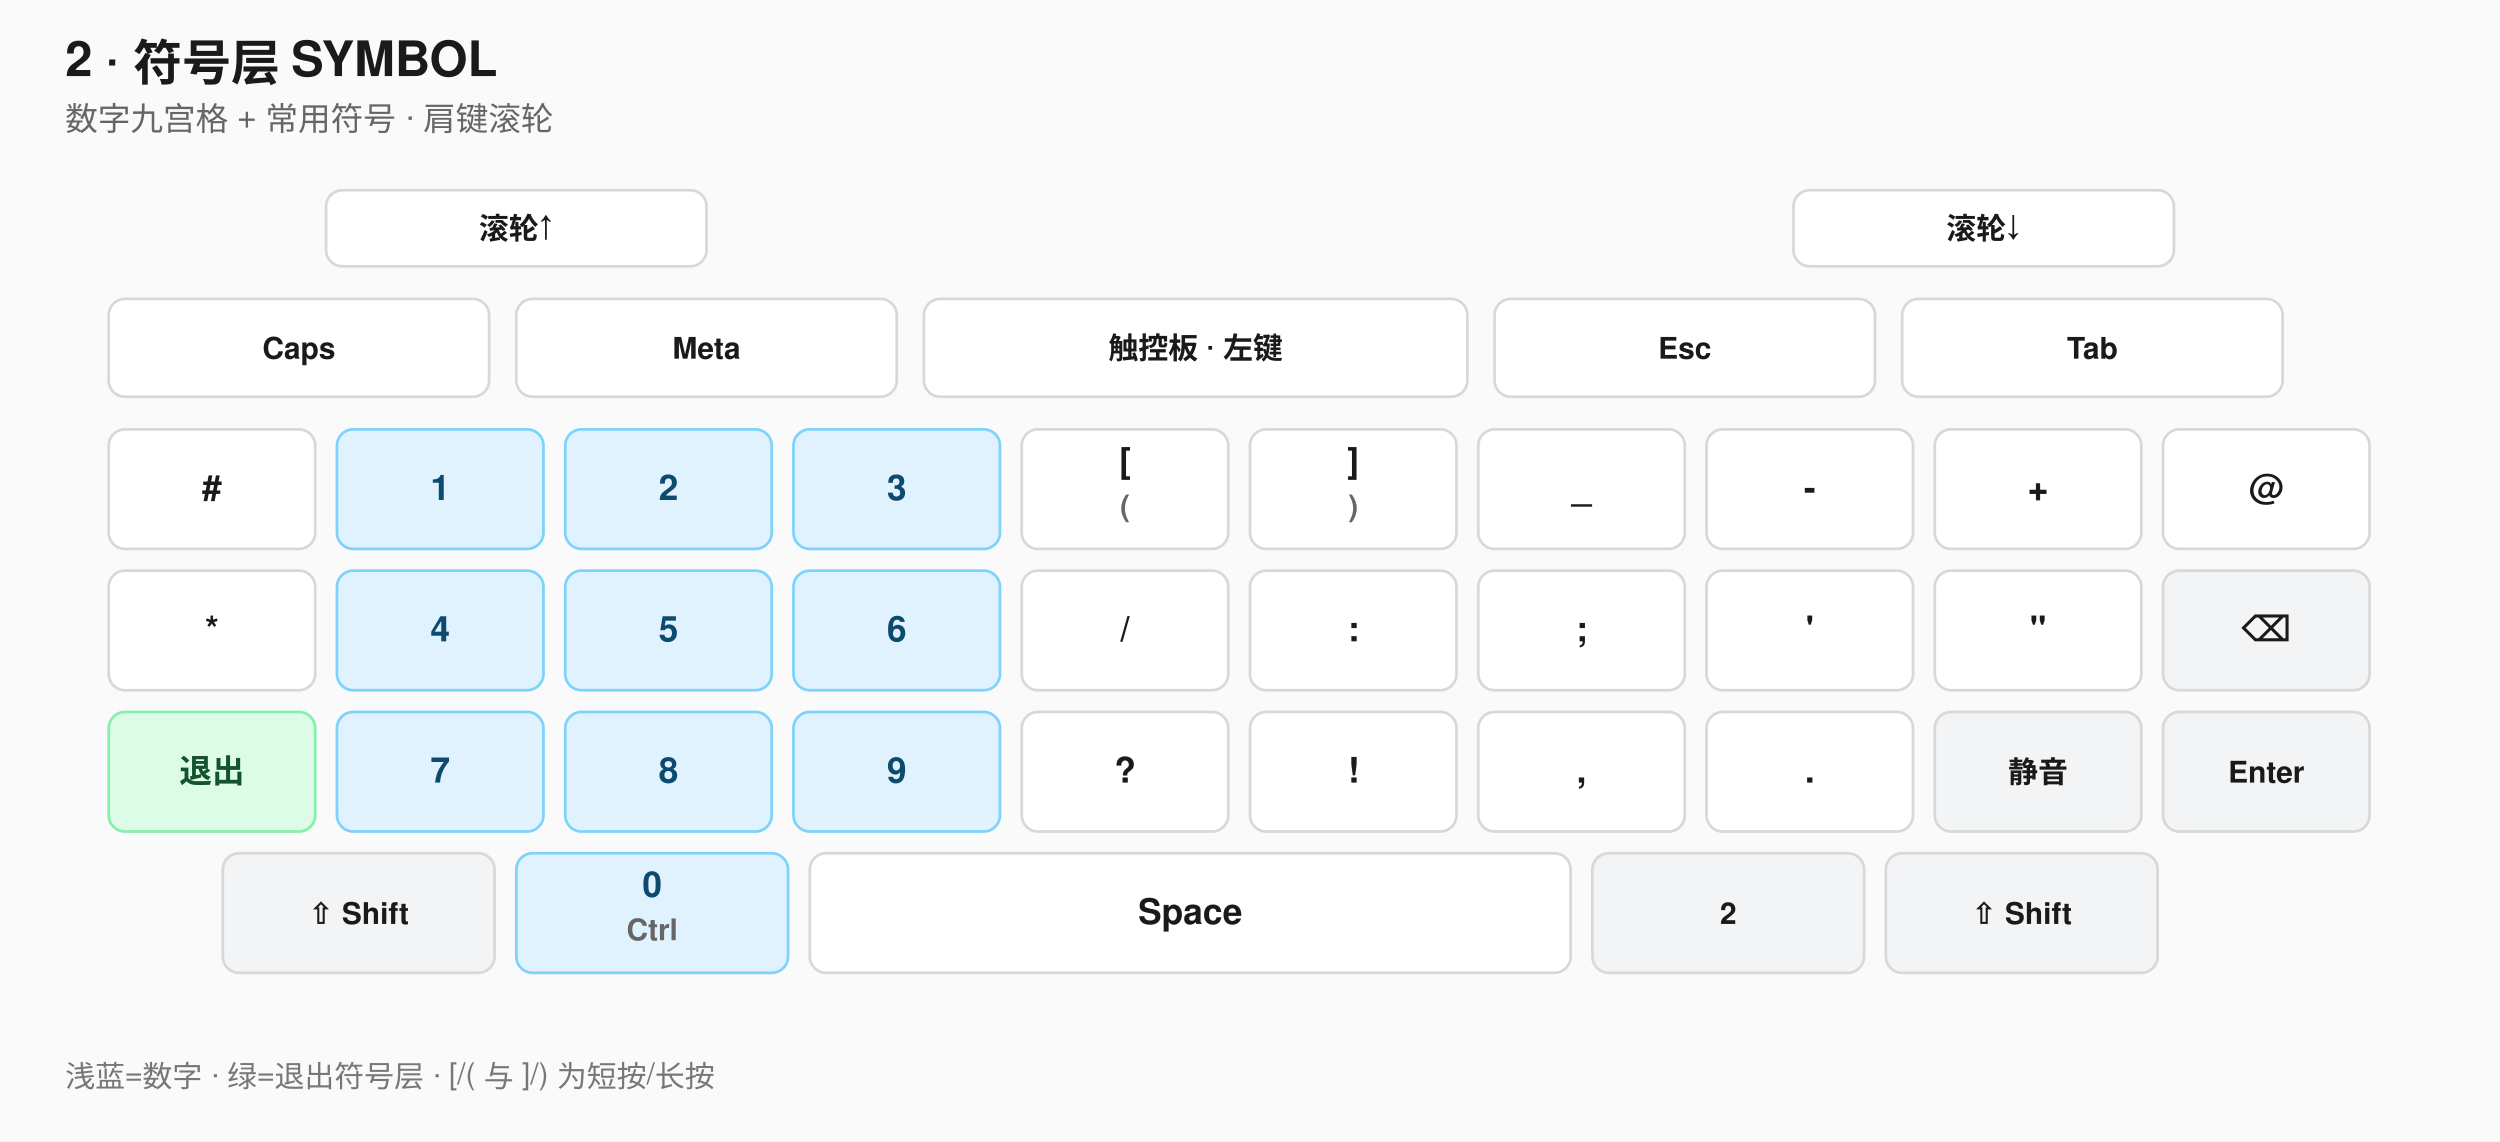
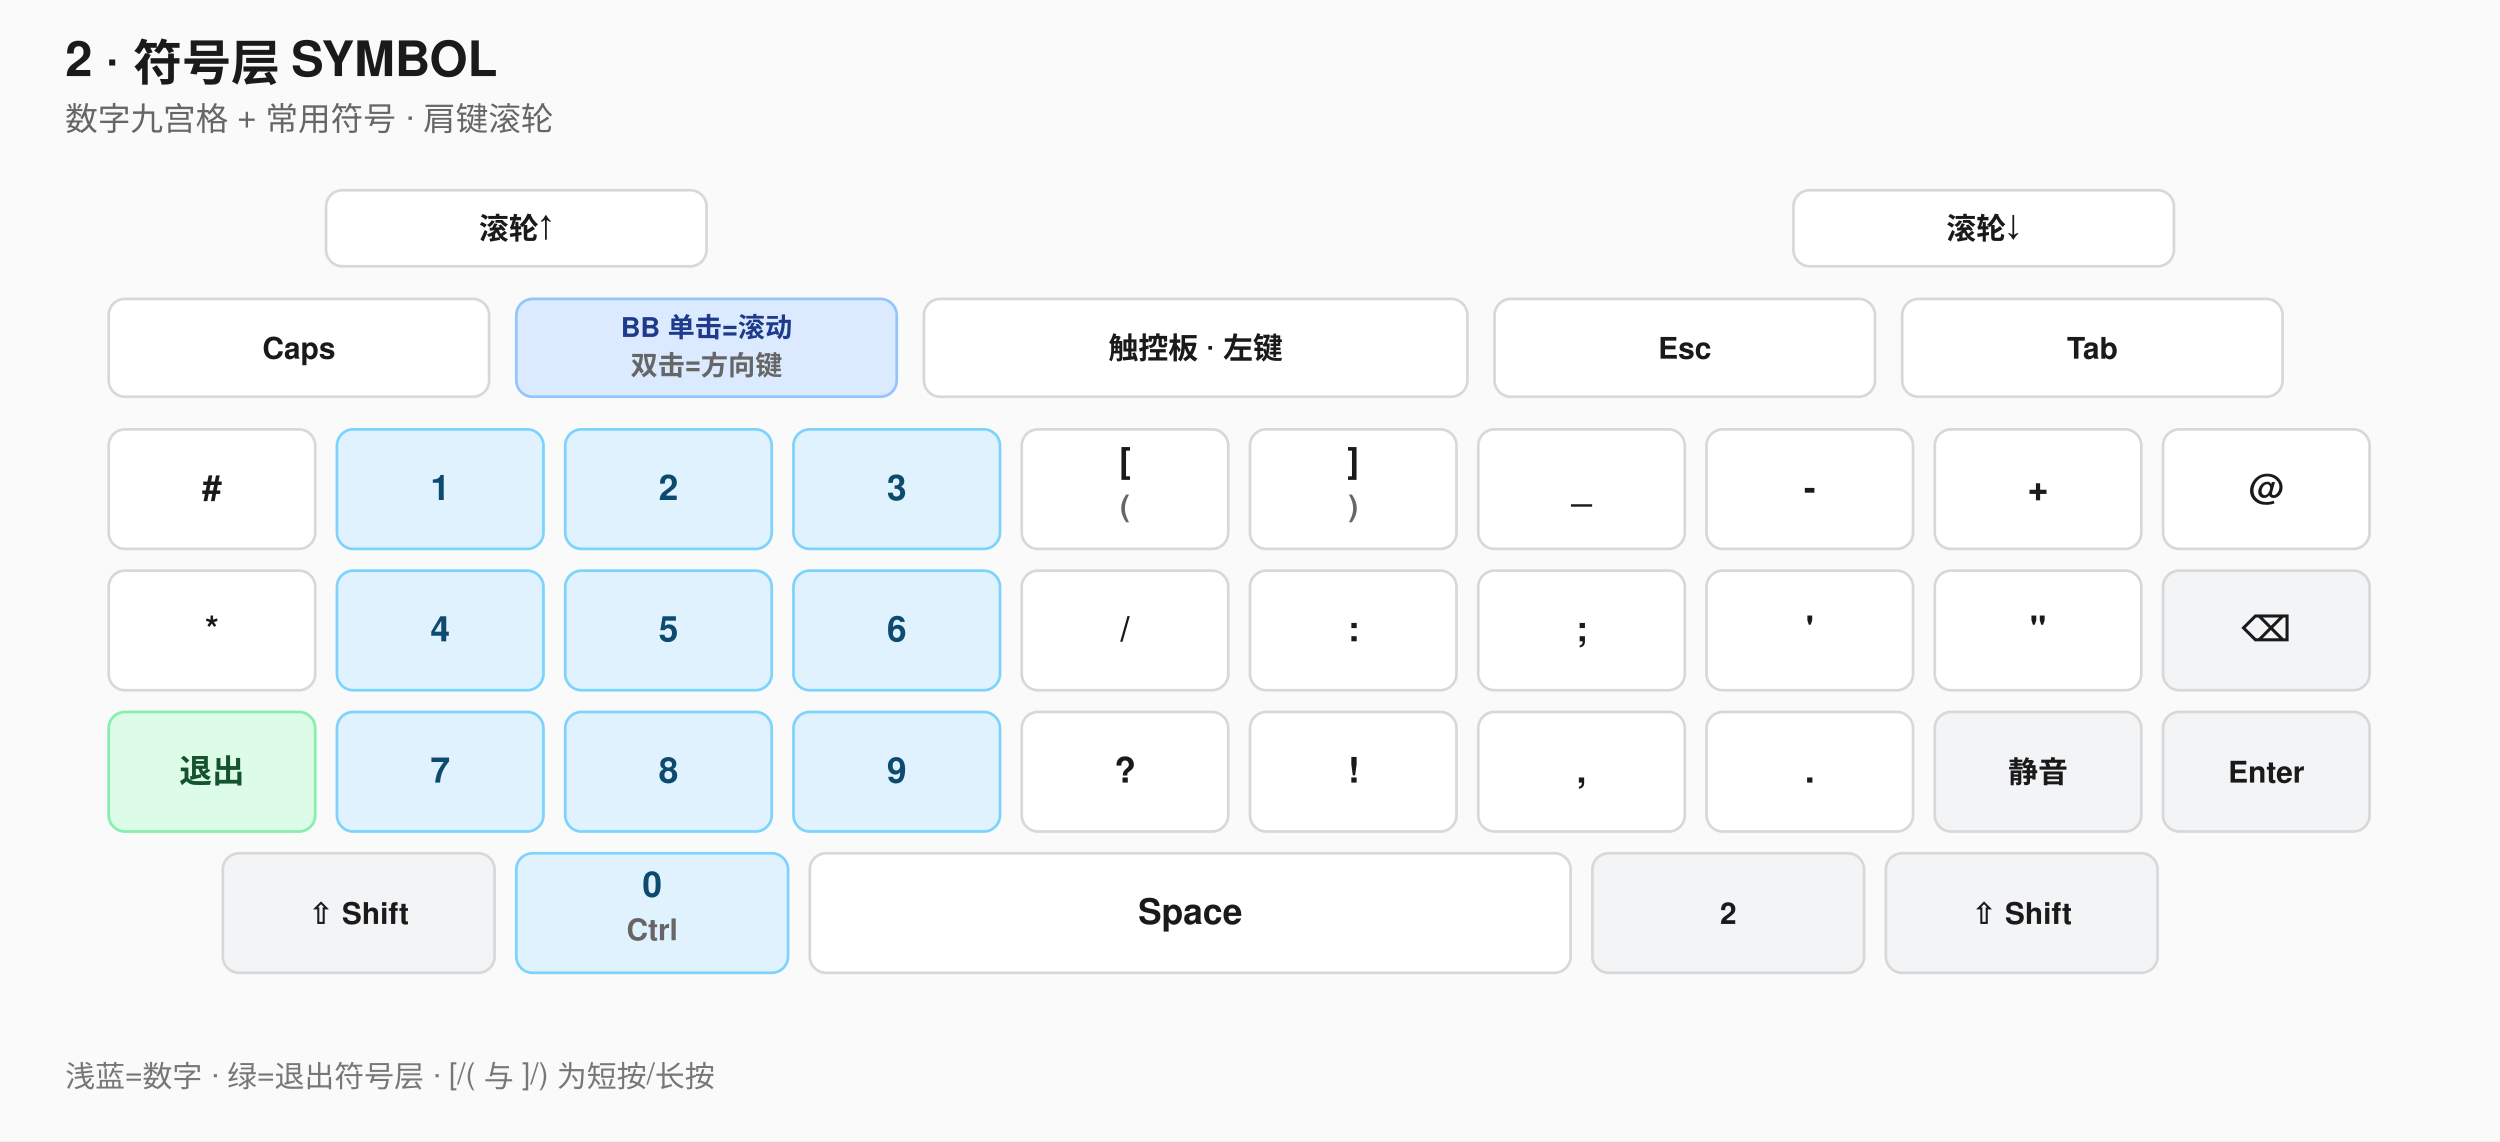
<svg xmlns="http://www.w3.org/2000/svg" width="920" height="420" viewBox="0 0 920 420" role="img">
  <rect width="920" height="420" fill="#fafafa" />
  <text x="24" y="28" fill="#1a1a1a" font-family="Helvetica, Arial, sans-serif" font-size="18" font-weight="700">2 · 符号层 SYMBOL</text>
  <text x="24" y="48" fill="#666666" font-family="Helvetica, Arial, sans-serif" font-size="12">数字九宫格 + 常用符号 · 肩键滚轮</text>
  <rect x="120" y="70" width="140" height="28" rx="6" fill="#ffffff" stroke="#d8d8d8" />
  <text x="190.0" y="88.0" text-anchor="middle" fill="#1a1a1a" font-family="Helvetica, Arial, sans-serif" font-size="11" font-weight="700">滚轮↑</text>
  <rect x="660" y="70" width="140" height="28" rx="6" fill="#ffffff" stroke="#d8d8d8" />
  <text x="730.0" y="88.0" text-anchor="middle" fill="#1a1a1a" font-family="Helvetica, Arial, sans-serif" font-size="11" font-weight="700">滚轮↓</text>
  <rect x="40" y="110" width="140" height="36" rx="6" fill="#ffffff" stroke="#d8d8d8" />
  <text x="110.0" y="132.0" text-anchor="middle" fill="#1a1a1a" font-family="Helvetica, Arial, sans-serif" font-size="11" font-weight="700">Caps</text>
-   <rect x="190" y="110" width="140" height="36" rx="6" fill="#ffffff" stroke="#d8d8d8" />
-   <text x="260.0" y="132.0" text-anchor="middle" fill="#1a1a1a" font-family="Helvetica, Arial, sans-serif" font-size="11" font-weight="700">Meta</text>
+   <rect x="190" y="110" width="140" height="36" rx="6" fill="#dbeafe" stroke="#93c5fd" />
+   <text x="260.0" y="124.0" text-anchor="middle" fill="#1e3a8a" font-family="Helvetica, Arial, sans-serif" font-size="10" font-weight="700">BB 单击=滚动</text>
+   <text x="260.0" y="138.0" text-anchor="middle" fill="#666666" font-family="Helvetica, Arial, sans-serif" font-size="10" font-weight="600">双击=方向键</text>
  <rect x="340" y="110" width="200" height="36" rx="6" fill="#ffffff" stroke="#d8d8d8" />
  <text x="440.0" y="132.0" text-anchor="middle" fill="#1a1a1a" font-family="Helvetica, Arial, sans-serif" font-size="11" font-weight="700">触控板 · 左键</text>
  <rect x="550" y="110" width="140" height="36" rx="6" fill="#ffffff" stroke="#d8d8d8" />
  <text x="620.0" y="132.0" text-anchor="middle" fill="#1a1a1a" font-family="Helvetica, Arial, sans-serif" font-size="11" font-weight="700">Esc</text>
  <rect x="700" y="110" width="140" height="36" rx="6" fill="#ffffff" stroke="#d8d8d8" />
  <text x="770.0" y="132.0" text-anchor="middle" fill="#1a1a1a" font-family="Helvetica, Arial, sans-serif" font-size="11" font-weight="700">Tab</text>
  <rect x="40" y="158" width="76" height="44" rx="6" fill="#ffffff" stroke="#d8d8d8" />
  <text x="78.0" y="184.0" text-anchor="middle" fill="#1a1a1a" font-family="Helvetica, Arial, sans-serif" font-size="13" font-weight="700">#</text>
  <rect x="124" y="158" width="76" height="44" rx="6" fill="#e0f2fe" stroke="#7dd3fc" />
  <text x="162.0" y="184.0" text-anchor="middle" fill="#0c4a6e" font-family="Helvetica, Arial, sans-serif" font-size="13" font-weight="700">1</text>
  <rect x="208" y="158" width="76" height="44" rx="6" fill="#e0f2fe" stroke="#7dd3fc" />
  <text x="246.0" y="184.0" text-anchor="middle" fill="#0c4a6e" font-family="Helvetica, Arial, sans-serif" font-size="13" font-weight="700">2</text>
  <rect x="292" y="158" width="76" height="44" rx="6" fill="#e0f2fe" stroke="#7dd3fc" />
  <text x="330.0" y="184.0" text-anchor="middle" fill="#0c4a6e" font-family="Helvetica, Arial, sans-serif" font-size="13" font-weight="700">3</text>
  <rect x="376" y="158" width="76" height="44" rx="6" fill="#ffffff" stroke="#d8d8d8" />
  <text x="414.0" y="174.0" text-anchor="middle" fill="#1a1a1a" font-family="Helvetica, Arial, sans-serif" font-size="13" font-weight="700">[</text>
  <text x="414.0" y="190.0" text-anchor="middle" fill="#666666" font-family="Helvetica, Arial, sans-serif" font-size="11" font-weight="600">(</text>
  <rect x="460" y="158" width="76" height="44" rx="6" fill="#ffffff" stroke="#d8d8d8" />
  <text x="498.0" y="174.0" text-anchor="middle" fill="#1a1a1a" font-family="Helvetica, Arial, sans-serif" font-size="13" font-weight="700">]</text>
  <text x="498.0" y="190.0" text-anchor="middle" fill="#666666" font-family="Helvetica, Arial, sans-serif" font-size="11" font-weight="600">)</text>
  <rect x="544" y="158" width="76" height="44" rx="6" fill="#ffffff" stroke="#d8d8d8" />
  <text x="582.0" y="184.0" text-anchor="middle" fill="#1a1a1a" font-family="Helvetica, Arial, sans-serif" font-size="13" font-weight="700">_</text>
  <rect x="628" y="158" width="76" height="44" rx="6" fill="#ffffff" stroke="#d8d8d8" />
  <text x="666.0" y="184.0" text-anchor="middle" fill="#1a1a1a" font-family="Helvetica, Arial, sans-serif" font-size="13" font-weight="700">-</text>
  <rect x="712" y="158" width="76" height="44" rx="6" fill="#ffffff" stroke="#d8d8d8" />
  <text x="750.0" y="184.0" text-anchor="middle" fill="#1a1a1a" font-family="Helvetica, Arial, sans-serif" font-size="13" font-weight="700">+</text>
  <rect x="796" y="158" width="76" height="44" rx="6" fill="#ffffff" stroke="#d8d8d8" />
  <text x="834.0" y="184.0" text-anchor="middle" fill="#1a1a1a" font-family="Helvetica, Arial, sans-serif" font-size="13" font-weight="700">@</text>
  <rect x="40" y="210" width="76" height="44" rx="6" fill="#ffffff" stroke="#d8d8d8" />
  <text x="78.0" y="236.0" text-anchor="middle" fill="#1a1a1a" font-family="Helvetica, Arial, sans-serif" font-size="13" font-weight="700">*</text>
  <rect x="124" y="210" width="76" height="44" rx="6" fill="#e0f2fe" stroke="#7dd3fc" />
  <text x="162.0" y="236.0" text-anchor="middle" fill="#0c4a6e" font-family="Helvetica, Arial, sans-serif" font-size="13" font-weight="700">4</text>
  <rect x="208" y="210" width="76" height="44" rx="6" fill="#e0f2fe" stroke="#7dd3fc" />
  <text x="246.0" y="236.0" text-anchor="middle" fill="#0c4a6e" font-family="Helvetica, Arial, sans-serif" font-size="13" font-weight="700">5</text>
  <rect x="292" y="210" width="76" height="44" rx="6" fill="#e0f2fe" stroke="#7dd3fc" />
  <text x="330.0" y="236.0" text-anchor="middle" fill="#0c4a6e" font-family="Helvetica, Arial, sans-serif" font-size="13" font-weight="700">6</text>
  <rect x="376" y="210" width="76" height="44" rx="6" fill="#ffffff" stroke="#d8d8d8" />
  <text x="414.0" y="236.0" text-anchor="middle" fill="#1a1a1a" font-family="Helvetica, Arial, sans-serif" font-size="13" font-weight="700">/</text>
  <rect x="460" y="210" width="76" height="44" rx="6" fill="#ffffff" stroke="#d8d8d8" />
  <text x="498.0" y="236.0" text-anchor="middle" fill="#1a1a1a" font-family="Helvetica, Arial, sans-serif" font-size="13" font-weight="700">:</text>
  <rect x="544" y="210" width="76" height="44" rx="6" fill="#ffffff" stroke="#d8d8d8" />
  <text x="582.0" y="236.0" text-anchor="middle" fill="#1a1a1a" font-family="Helvetica, Arial, sans-serif" font-size="13" font-weight="700">;</text>
  <rect x="628" y="210" width="76" height="44" rx="6" fill="#ffffff" stroke="#d8d8d8" />
  <text x="666.0" y="236.0" text-anchor="middle" fill="#1a1a1a" font-family="Helvetica, Arial, sans-serif" font-size="13" font-weight="700">'</text>
  <rect x="712" y="210" width="76" height="44" rx="6" fill="#ffffff" stroke="#d8d8d8" />
  <text x="750.0" y="236.0" text-anchor="middle" fill="#1a1a1a" font-family="Helvetica, Arial, sans-serif" font-size="13" font-weight="700">"</text>
  <rect x="796" y="210" width="76" height="44" rx="6" fill="#f3f4f6" stroke="#d8d8d8" />
  <text x="834.0" y="236.0" text-anchor="middle" fill="#1a1a1a" font-family="Helvetica, Arial, sans-serif" font-size="13" font-weight="700">⌫</text>
  <rect x="40" y="262" width="76" height="44" rx="6" fill="#dcfce7" stroke="#86efac" />
  <text x="78.0" y="288.0" text-anchor="middle" fill="#14532d" font-family="Helvetica, Arial, sans-serif" font-size="12" font-weight="700">退出</text>
  <rect x="124" y="262" width="76" height="44" rx="6" fill="#e0f2fe" stroke="#7dd3fc" />
  <text x="162.0" y="288.0" text-anchor="middle" fill="#0c4a6e" font-family="Helvetica, Arial, sans-serif" font-size="13" font-weight="700">7</text>
  <rect x="208" y="262" width="76" height="44" rx="6" fill="#e0f2fe" stroke="#7dd3fc" />
  <text x="246.0" y="288.0" text-anchor="middle" fill="#0c4a6e" font-family="Helvetica, Arial, sans-serif" font-size="13" font-weight="700">8</text>
  <rect x="292" y="262" width="76" height="44" rx="6" fill="#e0f2fe" stroke="#7dd3fc" />
  <text x="330.0" y="288.0" text-anchor="middle" fill="#0c4a6e" font-family="Helvetica, Arial, sans-serif" font-size="13" font-weight="700">9</text>
  <rect x="376" y="262" width="76" height="44" rx="6" fill="#ffffff" stroke="#d8d8d8" />
  <text x="414.0" y="288.0" text-anchor="middle" fill="#1a1a1a" font-family="Helvetica, Arial, sans-serif" font-size="13" font-weight="700">?</text>
  <rect x="460" y="262" width="76" height="44" rx="6" fill="#ffffff" stroke="#d8d8d8" />
  <text x="498.0" y="288.0" text-anchor="middle" fill="#1a1a1a" font-family="Helvetica, Arial, sans-serif" font-size="13" font-weight="700">!</text>
  <rect x="544" y="262" width="76" height="44" rx="6" fill="#ffffff" stroke="#d8d8d8" />
  <text x="582.0" y="288.0" text-anchor="middle" fill="#1a1a1a" font-family="Helvetica, Arial, sans-serif" font-size="13" font-weight="700">,</text>
  <rect x="628" y="262" width="76" height="44" rx="6" fill="#ffffff" stroke="#d8d8d8" />
  <text x="666.0" y="288.0" text-anchor="middle" fill="#1a1a1a" font-family="Helvetica, Arial, sans-serif" font-size="13" font-weight="700">.</text>
  <rect x="712" y="262" width="76" height="44" rx="6" fill="#f3f4f6" stroke="#d8d8d8" />
  <text x="750.0" y="288.0" text-anchor="middle" fill="#1a1a1a" font-family="Helvetica, Arial, sans-serif" font-size="11" font-weight="700">静音</text>
  <rect x="796" y="262" width="76" height="44" rx="6" fill="#f3f4f6" stroke="#d8d8d8" />
  <text x="834.0" y="288.0" text-anchor="middle" fill="#1a1a1a" font-family="Helvetica, Arial, sans-serif" font-size="11" font-weight="700">Enter</text>
  <rect x="82" y="314" width="100" height="44" rx="6" fill="#f3f4f6" stroke="#d8d8d8" />
  <text x="132.0" y="340.0" text-anchor="middle" fill="#1a1a1a" font-family="Helvetica, Arial, sans-serif" font-size="11" font-weight="700">⇧ Shift</text>
  <rect x="190" y="314" width="100" height="44" rx="6" fill="#e0f2fe" stroke="#7dd3fc" />
  <text x="240.0" y="330.0" text-anchor="middle" fill="#0c4a6e" font-family="Helvetica, Arial, sans-serif" font-size="13" font-weight="700">0</text>
  <text x="240.0" y="346.0" text-anchor="middle" fill="#666666" font-family="Helvetica, Arial, sans-serif" font-size="11" font-weight="600">Ctrl</text>
  <rect x="298" y="314" width="280" height="44" rx="6" fill="#ffffff" stroke="#d8d8d8" />
  <text x="438.0" y="340.0" text-anchor="middle" fill="#1a1a1a" font-family="Helvetica, Arial, sans-serif" font-size="13" font-weight="700">Space</text>
  <rect x="586" y="314" width="100" height="44" rx="6" fill="#f3f4f6" stroke="#d8d8d8" />
  <text x="636.0" y="340.0" text-anchor="middle" fill="#1a1a1a" font-family="Helvetica, Arial, sans-serif" font-size="11" font-weight="700">2</text>
  <rect x="694" y="314" width="100" height="44" rx="6" fill="#f3f4f6" stroke="#d8d8d8" />
  <text x="744.0" y="340.0" text-anchor="middle" fill="#1a1a1a" font-family="Helvetica, Arial, sans-serif" font-size="11" font-weight="700">⇧ Shift</text>
  <text x="24" y="400" fill="#777777" font-family="Helvetica, Arial, sans-serif" font-size="11">浅蓝=数字 · 绿=退出符号层 · [/( 与 ]/) 为短按/长按</text>
</svg>
